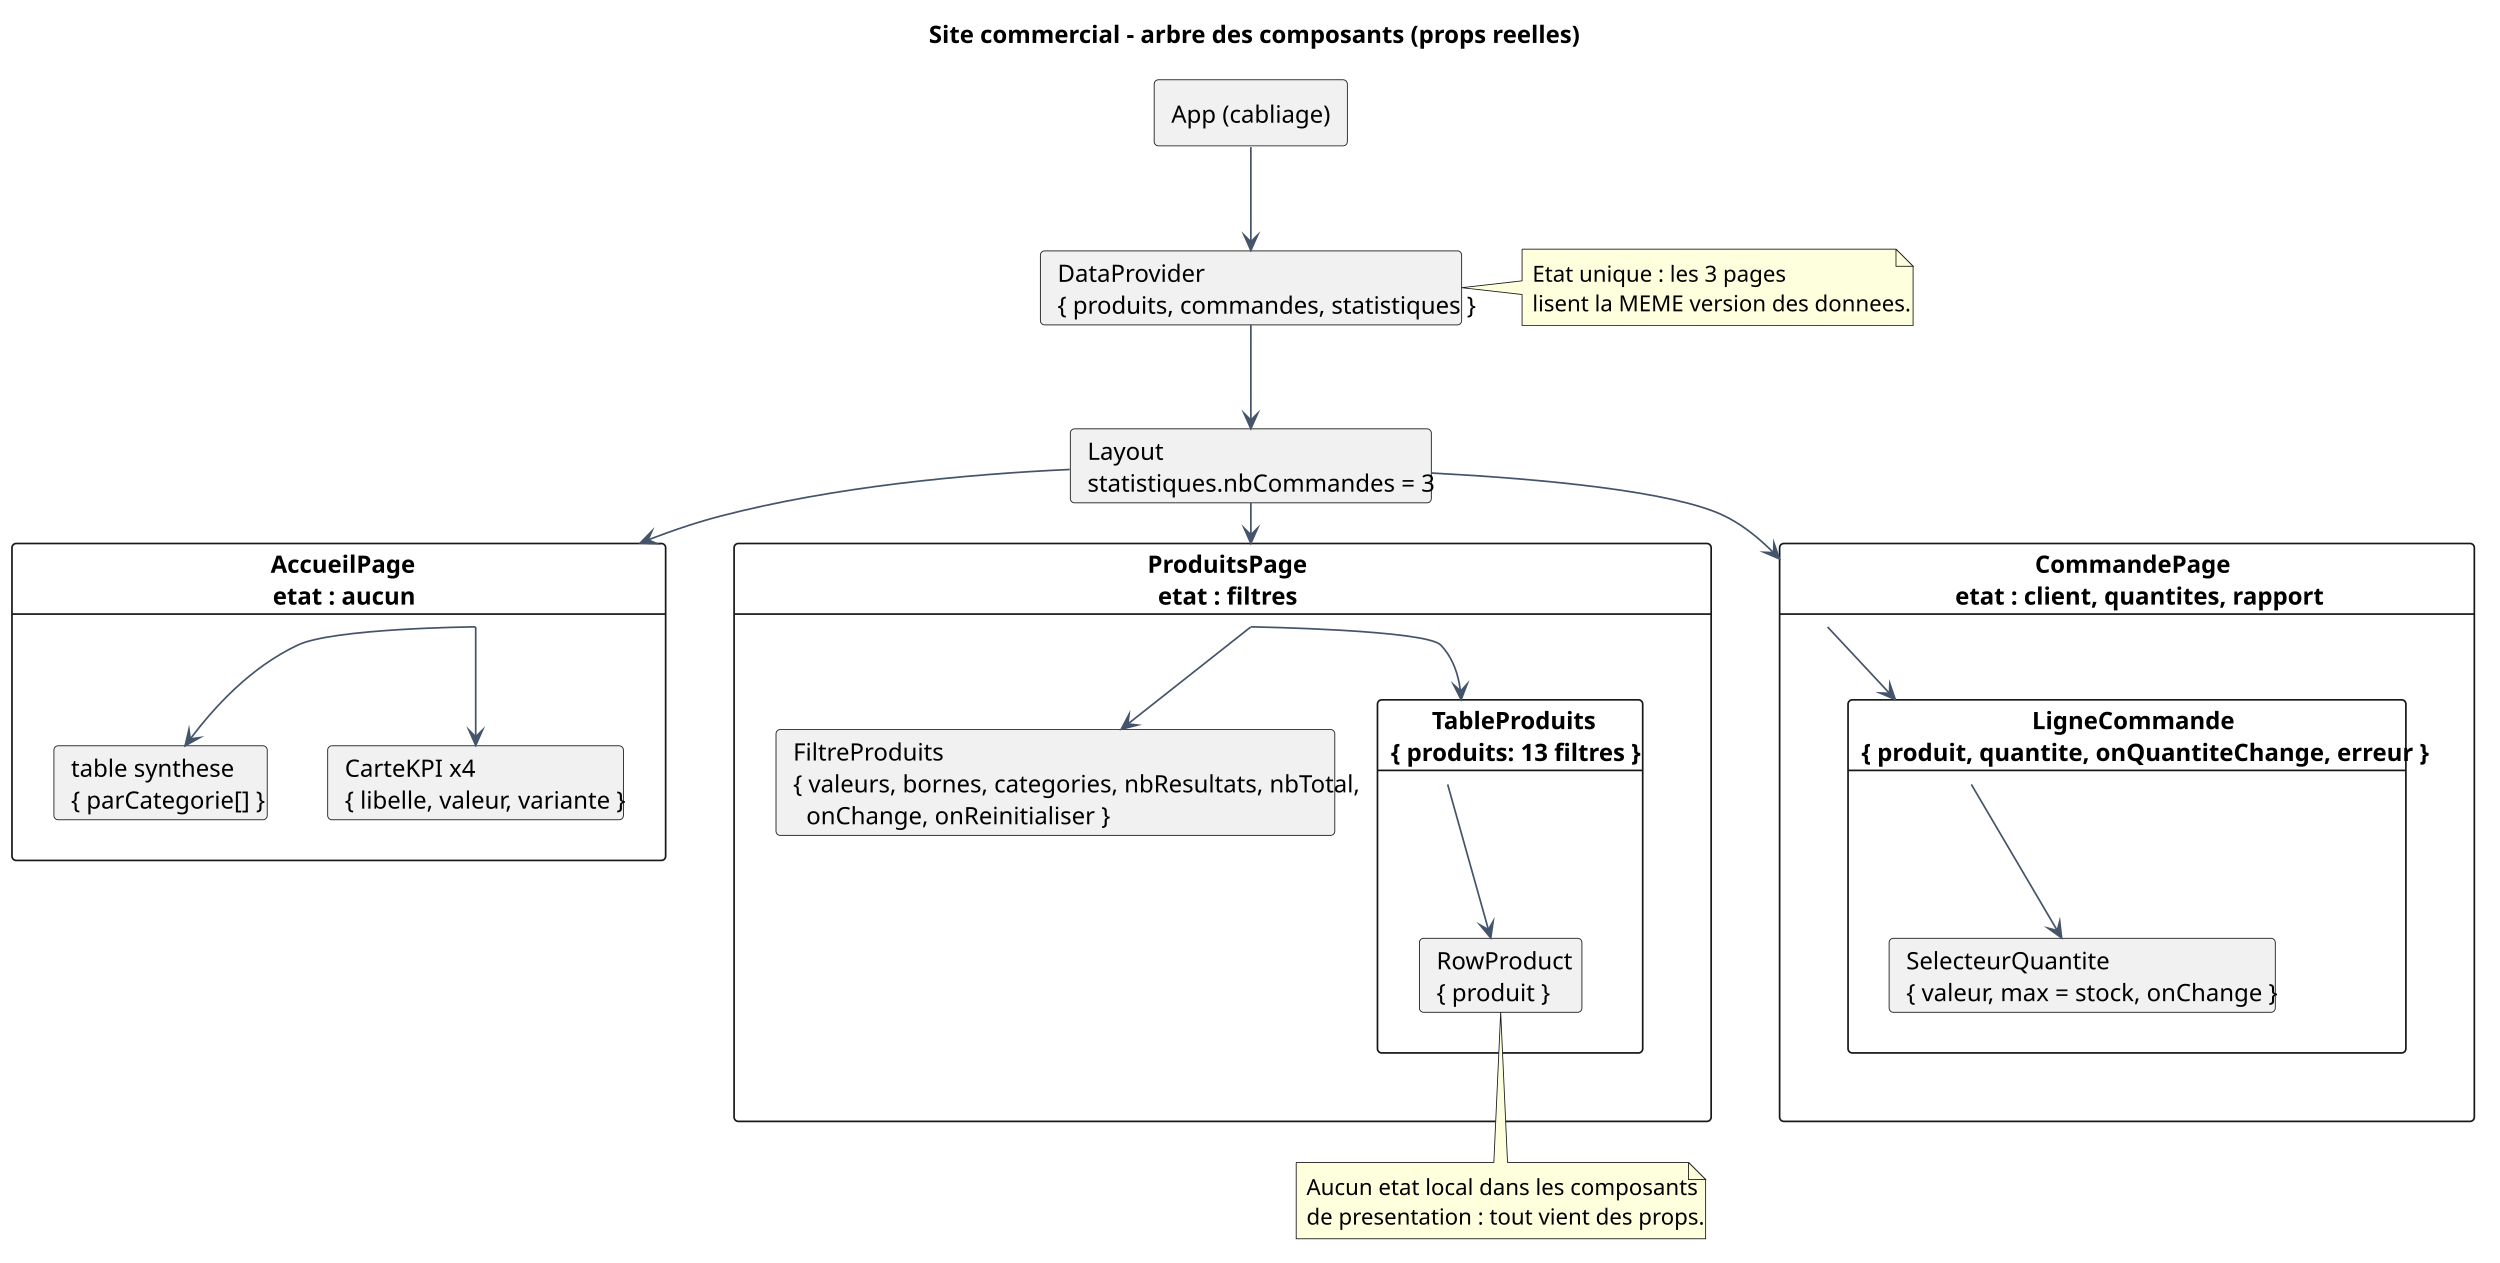
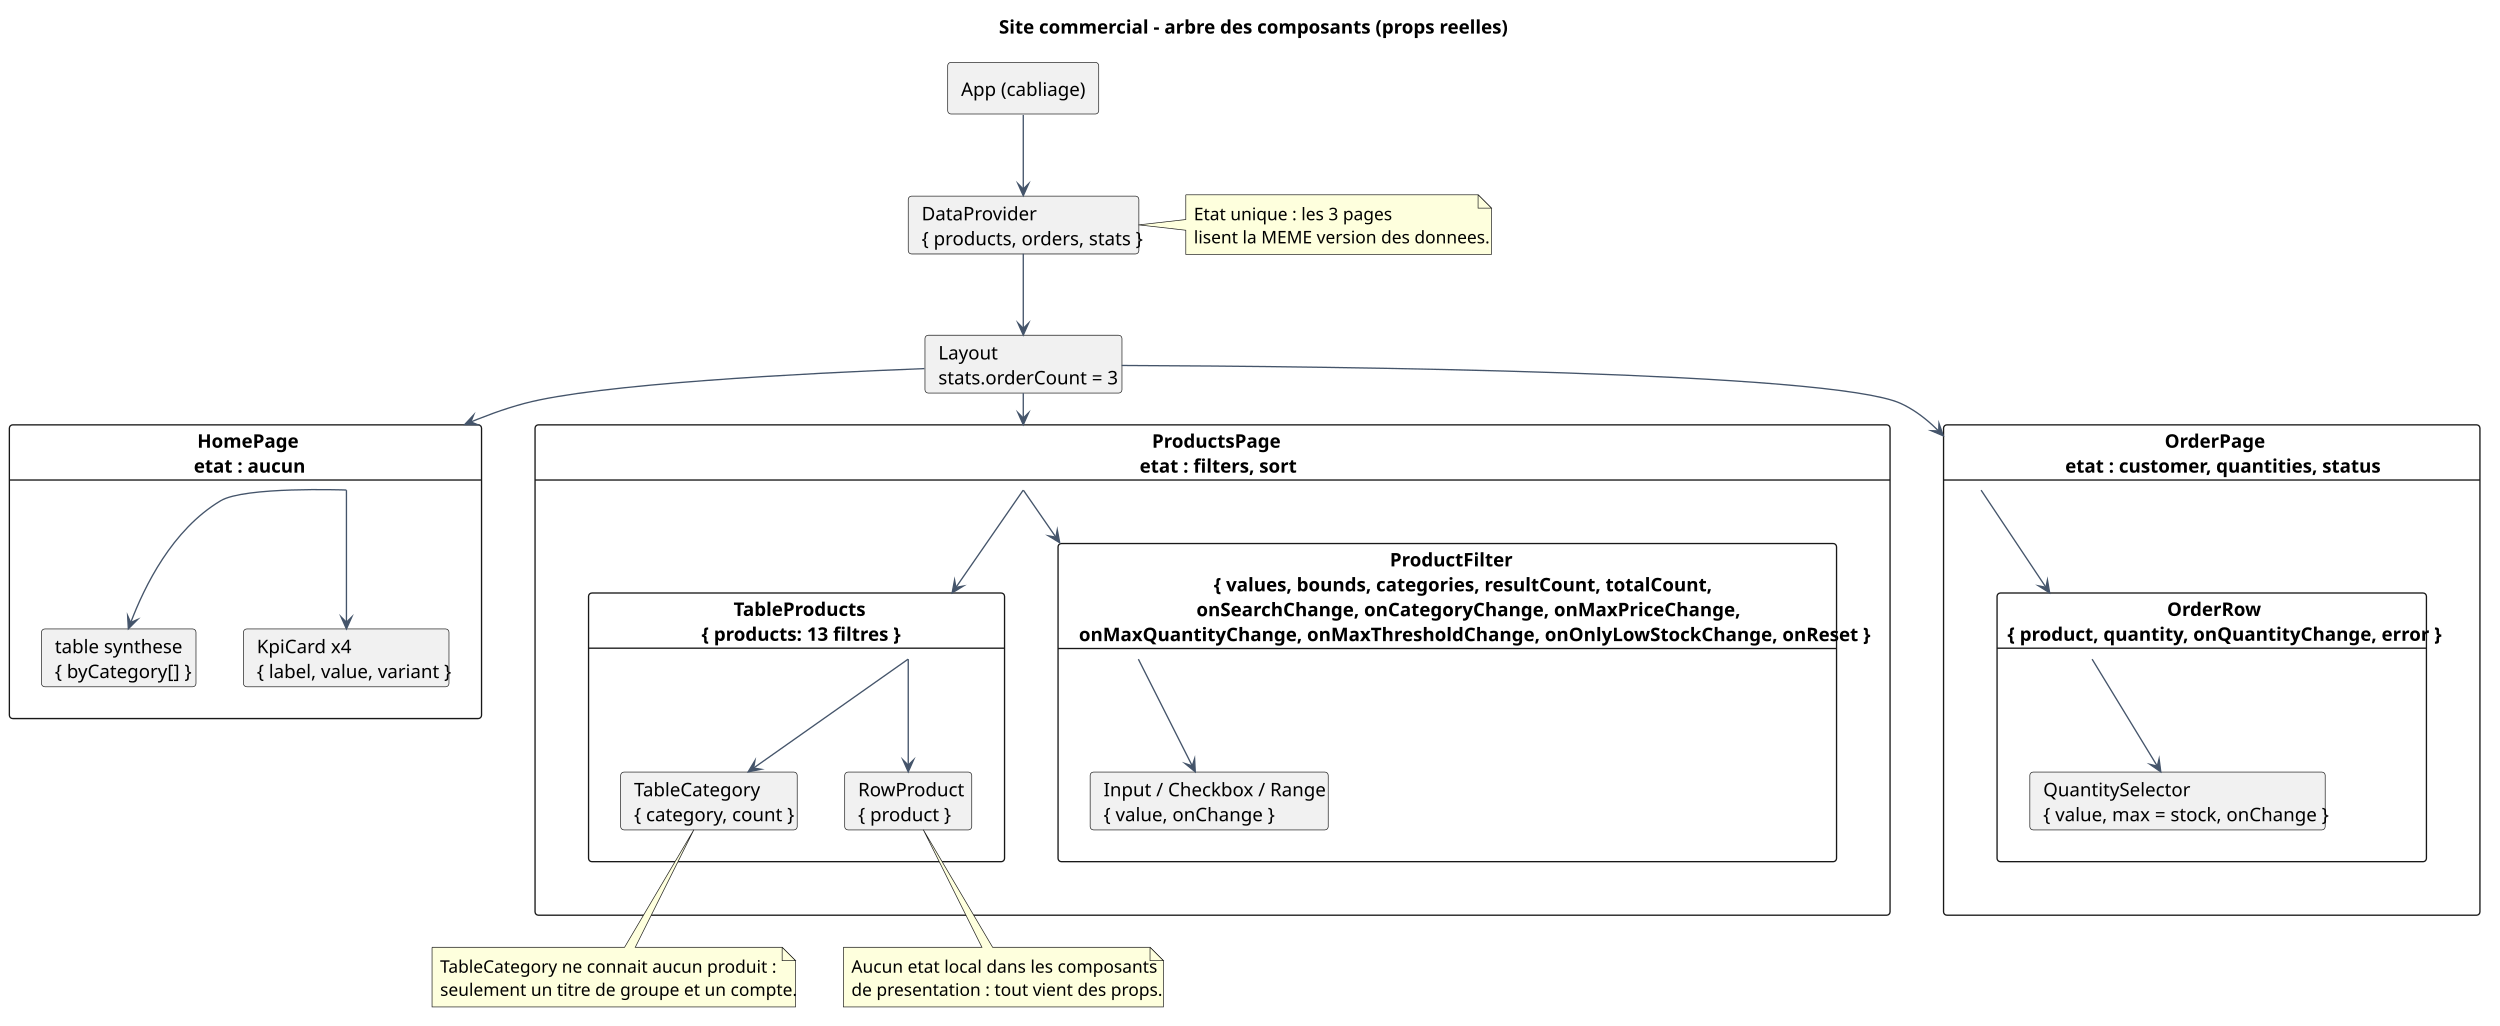
- <svg xmlns="http://www.w3.org/2000/svg" version="1.1" data-diagram-type="DESCRIPTION" style="width:1461px;height:738px;background:#FFFFFF;" width="1461px" height="738px" viewBox="0 0 1461 738" zoomAndPan="magnify" preserveAspectRatio="none" contentStyleType="text/css">
+ <svg xmlns="http://www.w3.org/2000/svg" version="1.1" data-diagram-type="DESCRIPTION" style="width:1869px;height:767px;background:#FFFFFF;" width="1869px" height="767px" viewBox="0 0 1869 767" zoomAndPan="magnify" preserveAspectRatio="none" contentStyleType="text/css">
  <defs />
  <g font-family="sans-serif" lengthAdjust="spacing">
    <g class="title" data-source-line="1">
-       <text x="542.802" y="25.107" fill="#000" font-size="14" textLength="368.396" font-weight="700" font-family="Segoe UI">Site commercial  -  arbre des composants (props reelles)</text>
+       <text x="746.802" y="25.107" fill="#000" font-size="14" textLength="368.396" font-weight="700" font-family="Segoe UI">Site commercial  -  arbre des composants (props reelles)</text>
    </g>
    <g class="cluster" data-qualified-name="Accueil" id="ent0004" data-source-line="16">
-       <rect x="7" y="317.621" width="382" height="185.22" fill="none" style="stroke:#181818;stroke-width:1;" rx="2.5" ry="2.5" />
-       <line x1="7" y1="358.863" x2="389" y2="358.863" style="stroke:#181818;stroke-width:1;" />
-       <text x="158.17" y="334.729" fill="#000" font-size="14" textLength="79.659" font-weight="700" font-family="Segoe UI">AccueilPage</text>
-       <text x="159.408" y="353.35" fill="#000" font-size="14" textLength="77.185" font-weight="700" font-family="Segoe UI">etat : aucun</text>
+       <rect x="7" y="317.621" width="353" height="219.58" fill="none" style="stroke:#181818;stroke-width:1;" rx="2.5" ry="2.5" />
+       <line x1="7" y1="358.863" x2="360" y2="358.863" style="stroke:#181818;stroke-width:1;" />
+       <text x="147.471" y="334.729" fill="#000" font-size="14" textLength="72.058" font-weight="700" font-family="Segoe UI">HomePage</text>
+       <text x="144.908" y="353.35" fill="#000" font-size="14" textLength="77.185" font-weight="700" font-family="Segoe UI">etat : aucun</text>
    </g>
    <g class="cluster" data-qualified-name="Produits" id="ent0007" data-source-line="21">
-       <rect x="429" y="317.621" width="571" height="337.72" fill="none" style="stroke:#181818;stroke-width:1;" rx="2.5" ry="2.5" />
-       <line x1="429" y1="358.863" x2="1000" y2="358.863" style="stroke:#181818;stroke-width:1;" />
-       <text x="670.586" y="334.729" fill="#000" font-size="14" textLength="87.828" font-weight="700" font-family="Segoe UI">ProduitsPage</text>
-       <text x="676.701" y="353.35" fill="#000" font-size="14" textLength="75.599" font-weight="700" font-family="Segoe UI">etat : filtres</text>
+       <rect x="400" y="317.621" width="1013" height="366.58" fill="none" style="stroke:#181818;stroke-width:1;" rx="2.5" ry="2.5" />
+       <line x1="400" y1="358.863" x2="1413" y2="358.863" style="stroke:#181818;stroke-width:1;" />
+       <text x="861.215" y="334.729" fill="#000" font-size="14" textLength="90.569" font-weight="700" font-family="Segoe UI">ProductsPage</text>
+       <text x="852.004" y="353.35" fill="#000" font-size="14" textLength="108.992" font-weight="700" font-family="Segoe UI">etat : filters, sort</text>
    </g>
-     <g class="cluster" data-qualified-name="Produits.T" id="ent0009" data-source-line="23">
-       <rect x="805" y="408.981" width="155" height="206.36" fill="none" style="stroke:#181818;stroke-width:1;" rx="2.5" ry="2.5" />
-       <line x1="805" y1="450.223" x2="960" y2="450.223" style="stroke:#181818;stroke-width:1;" />
-       <text x="836.788" y="426.089" fill="#000" font-size="14" textLength="91.424" font-weight="700" font-family="Segoe UI">TableProduits</text>
-       <text x="812.852" y="444.71" fill="#000" font-size="14" textLength="139.296" font-weight="700" font-family="Segoe UI">{ produits: 13 filtres }</text>
+     <g class="cluster" data-qualified-name="Produits.F" id="ent0008" data-source-line="22">
+       <rect x="791" y="406.341" width="582" height="237.86" fill="none" style="stroke:#181818;stroke-width:1;" rx="2.5" ry="2.5" />
+       <line x1="791" y1="484.825" x2="1373" y2="484.825" style="stroke:#181818;stroke-width:1;" />
+       <text x="1039.067" y="423.449" fill="#000" font-size="14" textLength="85.866" font-weight="700" font-family="Segoe UI">ProductFilter</text>
+       <text x="907.461" y="442.07" fill="#000" font-size="14" textLength="349.077" font-weight="700" font-family="Segoe UI">{ values, bounds, categories, resultCount, totalCount,</text>
+       <text x="894.449" y="460.691" fill="#000" font-size="14" textLength="382.826" font-weight="700" font-family="Segoe UI">onSearchChange, onCategoryChange, onMaxPriceChange,</text>
+       <text x="806.607" y="479.312" fill="#000" font-size="14" textLength="558.51" font-weight="700" font-family="Segoe UI">onMaxQuantityChange, onMaxThresholdChange, onOnlyLowStockChange, onReset }</text>
    </g>
-     <g class="cluster" data-qualified-name="Commande" id="ent0011" data-source-line="28">
-       <rect x="1040" y="317.621" width="406" height="337.72" fill="none" style="stroke:#181818;stroke-width:1;" rx="2.5" ry="2.5" />
-       <line x1="1040" y1="358.863" x2="1446" y2="358.863" style="stroke:#181818;stroke-width:1;" />
-       <text x="1189.218" y="334.729" fill="#000" font-size="14" textLength="107.563" font-weight="700" font-family="Segoe UI">CommandePage</text>
-       <text x="1142.601" y="353.35" fill="#000" font-size="14" textLength="200.799" font-weight="700" font-family="Segoe UI">etat : client, quantites, rapport</text>
+     <g class="cluster" data-qualified-name="Produits.T" id="ent0010" data-source-line="25">
+       <rect x="440" y="443.341" width="311" height="200.86" fill="none" style="stroke:#181818;stroke-width:1;" rx="2.5" ry="2.5" />
+       <line x1="440" y1="484.583" x2="751" y2="484.583" style="stroke:#181818;stroke-width:1;" />
+       <text x="548.417" y="460.449" fill="#000" font-size="14" textLength="94.165" font-weight="700" font-family="Segoe UI">TableProducts</text>
+       <text x="524.481" y="479.07" fill="#000" font-size="14" textLength="142.037" font-weight="700" font-family="Segoe UI">{ products: 13 filtres }</text>
    </g>
-     <g class="cluster" data-qualified-name="Commande.L" id="ent0012" data-source-line="29">
-       <rect x="1080" y="408.981" width="326" height="206.36" fill="none" style="stroke:#181818;stroke-width:1;" rx="2.5" ry="2.5" />
-       <line x1="1080" y1="450.223" x2="1406" y2="450.223" style="stroke:#181818;stroke-width:1;" />
-       <text x="1187.482" y="426.089" fill="#000" font-size="14" textLength="111.036" font-weight="700" font-family="Segoe UI">LigneCommande</text>
-       <text x="1087.848" y="444.71" fill="#000" font-size="14" textLength="310.304" font-weight="700" font-family="Segoe UI">{ produit, quantite, onQuantiteChange, erreur }</text>
+     <g class="cluster" data-qualified-name="Commande" id="ent0013" data-source-line="31">
+       <rect x="1453" y="317.621" width="401" height="366.58" fill="none" style="stroke:#181818;stroke-width:1;" rx="2.5" ry="2.5" />
+       <line x1="1453" y1="358.863" x2="1854" y2="358.863" style="stroke:#181818;stroke-width:1;" />
+       <text x="1618.312" y="334.729" fill="#000" font-size="14" textLength="70.376" font-weight="700" font-family="Segoe UI">OrderPage</text>
+       <text x="1543.947" y="353.35" fill="#000" font-size="14" textLength="219.105" font-weight="700" font-family="Segoe UI">etat : customer, quantities, status</text>
+     </g>
+     <g class="cluster" data-qualified-name="Commande.L" id="ent0014" data-source-line="32">
+       <rect x="1493" y="443.341" width="321" height="200.86" fill="none" style="stroke:#181818;stroke-width:1;" rx="2.5" ry="2.5" />
+       <line x1="1493" y1="484.583" x2="1814" y2="484.583" style="stroke:#181818;stroke-width:1;" />
+       <text x="1620.069" y="460.449" fill="#000" font-size="14" textLength="66.862" font-weight="700" font-family="Segoe UI">OrderRow</text>
+       <text x="1500.761" y="479.07" fill="#000" font-size="14" textLength="305.478" font-weight="700" font-family="Segoe UI">{ product, quantity, onQuantityChange, error }</text>
    </g>
    <g class="entity" data-qualified-name="App" id="ent0001" data-source-line="7">
-       <rect x="674.5" y="46.621" width="112.9" height="38.621" fill="#F1F1F1" style="stroke:#181818;stroke-width:0.5;" rx="2.5" ry="2.5" />
-       <text x="684.5" y="71.729" fill="#000" font-size="14" textLength="92.9" font-family="Segoe UI">App  (cabliage)</text>
+       <rect x="708.5" y="46.621" width="112.9" height="38.621" fill="#F1F1F1" style="stroke:#181818;stroke-width:0.5;" rx="2.5" ry="2.5" />
+       <text x="718.5" y="71.729" fill="#000" font-size="14" textLength="92.9" font-family="Segoe UI">App  (cabliage)</text>
    </g>
    <g class="entity" data-qualified-name="Store" id="ent0002" data-source-line="10">
-       <rect x="608" y="146.621" width="246.188" height="43.242" fill="#F1F1F1" style="stroke:#181818;stroke-width:0.5;" rx="2.5" ry="2.5" />
-       <text x="618" y="164.729" fill="#000" font-size="14" textLength="80.247" font-family="Segoe UI">DataProvider</text>
-       <text x="618" y="183.35" fill="#000" font-size="14" textLength="226.188" font-family="Segoe UI">{ produits, commandes, statistiques }</text>
+       <rect x="679" y="146.621" width="172.414" height="43.242" fill="#F1F1F1" style="stroke:#181818;stroke-width:0.5;" rx="2.5" ry="2.5" />
+       <text x="689" y="164.729" fill="#000" font-size="14" textLength="80.247" font-family="Segoe UI">DataProvider</text>
+       <text x="689" y="183.35" fill="#000" font-size="14" textLength="152.414" font-family="Segoe UI">{ products, orders, stats }</text>
    </g>
    <g class="entity" data-qualified-name="Layout" id="ent0003" data-source-line="13">
-       <rect x="625.5" y="250.621" width="210.969" height="43.242" fill="#F1F1F1" style="stroke:#181818;stroke-width:0.5;" rx="2.5" ry="2.5" />
-       <text x="635.5" y="268.729" fill="#000" font-size="14" textLength="41.357" font-family="Segoe UI">Layout</text>
-       <text x="635.5" y="287.35" fill="#000" font-size="14" textLength="190.969" font-family="Segoe UI">statistiques.nbCommandes = 3</text>
+       <rect x="691.5" y="250.621" width="147.285" height="43.242" fill="#F1F1F1" style="stroke:#181818;stroke-width:0.5;" rx="2.5" ry="2.5" />
+       <text x="701.5" y="268.729" fill="#000" font-size="14" textLength="41.357" font-family="Segoe UI">Layout</text>
+       <text x="701.5" y="287.35" fill="#000" font-size="14" textLength="127.285" font-family="Segoe UI">stats.orderCount = 3</text>
    </g>
    <g class="entity" data-qualified-name="Accueil.K1" id="ent0005" data-source-line="17">
-       <rect x="191.5" y="435.841" width="172.824" height="43.242" fill="#F1F1F1" style="stroke:#181818;stroke-width:0.5;" rx="2.5" ry="2.5" />
-       <text x="201.5" y="453.949" fill="#000" font-size="14" textLength="70.219" font-family="Segoe UI">CarteKPI x4</text>
-       <text x="201.5" y="472.57" fill="#000" font-size="14" textLength="152.824" font-family="Segoe UI">{ libelle, valeur, variante }</text>
+       <rect x="182" y="470.201" width="153.656" height="43.242" fill="#F1F1F1" style="stroke:#181818;stroke-width:0.5;" rx="2.5" ry="2.5" />
+       <text x="192" y="488.309" fill="#000" font-size="14" textLength="66.452" font-family="Segoe UI">KpiCard x4</text>
+       <text x="192" y="506.93" fill="#000" font-size="14" textLength="133.656" font-family="Segoe UI">{ label, value, variant }</text>
    </g>
    <g class="entity" data-qualified-name="Accueil.K2" id="ent0006" data-source-line="18">
-       <rect x="31.5" y="435.841" width="124.672" height="43.242" fill="#F1F1F1" style="stroke:#181818;stroke-width:0.5;" rx="2.5" ry="2.5" />
-       <text x="41.5" y="453.949" fill="#000" font-size="14" textLength="88.532" font-family="Segoe UI">table synthese</text>
-       <text x="41.5" y="472.57" fill="#000" font-size="14" textLength="104.672" font-family="Segoe UI">{ parCategorie[] }</text>
+       <rect x="31" y="470.201" width="115.519" height="43.242" fill="#F1F1F1" style="stroke:#181818;stroke-width:0.5;" rx="2.5" ry="2.5" />
+       <text x="41" y="488.309" fill="#000" font-size="14" textLength="88.532" font-family="Segoe UI">table synthese</text>
+       <text x="41" y="506.93" fill="#000" font-size="14" textLength="95.519" font-family="Segoe UI">{ byCategory[] }</text>
    </g>
-     <g class="entity" data-qualified-name="Produits.F" id="ent0008" data-source-line="22">
-       <rect x="453.5" y="426.341" width="326.558" height="61.863" fill="#F1F1F1" style="stroke:#181818;stroke-width:0.5;" rx="2.5" ry="2.5" />
-       <text x="463.5" y="444.449" fill="#000" font-size="14" textLength="81.703" font-family="Segoe UI">FiltreProduits</text>
-       <text x="463.5" y="463.07" fill="#000" font-size="14" textLength="306.558" font-family="Segoe UI">{ valeurs, bornes, categories, nbResultats, nbTotal,</text>
-       <text x="471.17" y="481.691" fill="#000" font-size="14" textLength="164.951" font-family="Segoe UI">onChange, onReinitialiser }</text>
+     <g class="entity" data-qualified-name="Produits.F.Atomes" id="ent0009" data-source-line="23">
+       <rect x="815" y="577.201" width="177.979" height="43.242" fill="#F1F1F1" style="stroke:#181818;stroke-width:0.5;" rx="2.5" ry="2.5" />
+       <text x="825" y="595.309" fill="#000" font-size="14" textLength="157.979" font-family="Segoe UI">Input / Checkbox / Range</text>
+       <text x="825" y="613.93" fill="#000" font-size="14" textLength="118.781" font-family="Segoe UI">{ value, onChange }</text>
    </g>
-     <g class="entity" data-qualified-name="Produits.T.R" id="ent0010" data-source-line="24">
-       <rect x="829.5" y="548.341" width="94.983" height="43.242" fill="#F1F1F1" style="stroke:#181818;stroke-width:0.5;" rx="2.5" ry="2.5" />
-       <text x="839.5" y="566.449" fill="#000" font-size="14" textLength="74.983" font-family="Segoe UI">RowProduct</text>
-       <text x="839.5" y="585.07" fill="#000" font-size="14" textLength="61.722" font-family="Segoe UI">{ produit }</text>
+     <g class="entity" data-qualified-name="Produits.T.C" id="ent0011" data-source-line="26">
+       <rect x="464" y="577.201" width="131.993" height="43.242" fill="#F1F1F1" style="stroke:#181818;stroke-width:0.5;" rx="2.5" ry="2.5" />
+       <text x="474" y="595.309" fill="#000" font-size="14" textLength="89.346" font-family="Segoe UI">TableCategory</text>
+       <text x="474" y="613.93" fill="#000" font-size="14" textLength="111.993" font-family="Segoe UI">{ category, count }</text>
    </g>
-     <g class="entity" data-qualified-name="Commande.L.S" id="ent0013" data-source-line="30">
-       <rect x="1104" y="548.341" width="225.687" height="43.242" fill="#F1F1F1" style="stroke:#181818;stroke-width:0.5;" rx="2.5" ry="2.5" />
-       <text x="1114" y="566.449" fill="#000" font-size="14" textLength="110.517" font-family="Segoe UI">SelecteurQuantite</text>
-       <text x="1114" y="585.07" fill="#000" font-size="14" textLength="205.687" font-family="Segoe UI">{ valeur, max = stock, onChange }</text>
+     <g class="entity" data-qualified-name="Produits.T.R" id="ent0012" data-source-line="27">
+       <rect x="631.5" y="577.201" width="94.983" height="43.242" fill="#F1F1F1" style="stroke:#181818;stroke-width:0.5;" rx="2.5" ry="2.5" />
+       <text x="641.5" y="595.309" fill="#000" font-size="14" textLength="74.983" font-family="Segoe UI">RowProduct</text>
+       <text x="641.5" y="613.93" fill="#000" font-size="14" textLength="64.798" font-family="Segoe UI">{ product }</text>
    </g>
-     <g class="entity" data-qualified-name="GMN26" id="ent0027" data-source-line="48">
-       <path d="M889.5,145.621 L889.5,164.121 L854.17,168.121 L889.5,172.121 L889.5,190.203 A0,0 0 0 0 889.5,190.203 L1118.011,190.203 A0,0 0 0 0 1118.011,190.203 L1118.011,155.621 L1108.011,145.621 L889.5,145.621 A0,0 0 0 0 889.5,145.621" style="stroke:#181818;stroke-width:0.5;" fill="#FEFFDD" />
-       <path d="M1108.011,145.621 L1108.011,155.621 L1118.011,155.621 L1108.011,145.621" style="stroke:#181818;stroke-width:0.5;" fill="#FEFFDD" />
-       <text x="895.5" y="164.649" fill="#000" font-size="13" textLength="138.995" font-family="Segoe UI">Etat unique : les 3 pages</text>
-       <text x="895.5" y="181.94" fill="#000" font-size="13" textLength="207.511" font-family="Segoe UI">lisent la MEME version des donnees.</text>
+     <g class="entity" data-qualified-name="Commande.L.S" id="ent0015" data-source-line="33">
+       <rect x="1517.5" y="577.201" width="220.819" height="43.242" fill="#F1F1F1" style="stroke:#181818;stroke-width:0.5;" rx="2.5" ry="2.5" />
+       <text x="1527.5" y="595.309" fill="#000" font-size="14" textLength="102.929" font-family="Segoe UI">QuantitySelector</text>
+       <text x="1527.5" y="613.93" fill="#000" font-size="14" textLength="200.819" font-family="Segoe UI">{ value, max = stock, onChange }</text>
    </g>
-     <g class="entity" data-qualified-name="GMN29" id="ent0030" data-source-line="53">
-       <path d="M757.5,679.341 L757.5,723.923 A0,0 0 0 0 757.5,723.923 L996.764,723.923 A0,0 0 0 0 996.764,723.923 L996.764,689.341 L986.764,679.341 L881,679.341 L877,591.441 L873,679.341 L757.5,679.341 A0,0 0 0 0 757.5,679.341" style="stroke:#181818;stroke-width:0.5;" fill="#FEFFDD" />
-       <path d="M986.764,679.341 L986.764,689.341 L996.764,689.341 L986.764,679.341" style="stroke:#181818;stroke-width:0.5;" fill="#FEFFDD" />
-       <text x="763.5" y="698.369" fill="#000" font-size="13" textLength="215.116" font-family="Segoe UI">Aucun etat local dans les composants</text>
-       <text x="763.5" y="715.66" fill="#000" font-size="13" textLength="218.264" font-family="Segoe UI">de presentation : tout vient des props.</text>
+     <g class="entity" data-qualified-name="GMN30" id="ent0031" data-source-line="53">
+       <path d="M886.5,145.621 L886.5,164.121 L851.2,168.121 L886.5,172.121 L886.5,190.203 A0,0 0 0 0 886.5,190.203 L1115.011,190.203 A0,0 0 0 0 1115.011,190.203 L1115.011,155.621 L1105.011,145.621 L886.5,145.621 A0,0 0 0 0 886.5,145.621" style="stroke:#181818;stroke-width:0.5;" fill="#FEFFDD" />
+       <path d="M1105.011,145.621 L1105.011,155.621 L1115.011,155.621 L1105.011,145.621" style="stroke:#181818;stroke-width:0.5;" fill="#FEFFDD" />
+       <text x="892.5" y="164.649" fill="#000" font-size="13" textLength="138.995" font-family="Segoe UI">Etat unique : les 3 pages</text>
+       <text x="892.5" y="181.94" fill="#000" font-size="13" textLength="207.511" font-family="Segoe UI">lisent la MEME version des donnees.</text>
    </g>
-     <g class="link" data-entity-1="ent0001" data-entity-2="ent0002" id="lnk14" data-source-line="34" data-link-type="dependency">
-       <path d="M731,85.931 C731,103.131 731,123.531 731,141.321" style="stroke:#44546A;stroke-width:1;" fill="none" id="App-to-Store" />
-       <polygon points="731,146.321,735,137.321,731,141.321,727,137.321,731,146.321" fill="#44546A" style="stroke:#44546A;stroke-width:1;stroke-linejoin:miter;stroke-miterlimit:10;" />
+     <g class="entity" data-qualified-name="GMN33" id="ent0034" data-source-line="58">
+       <path d="M630.5,708.201 L630.5,752.783 A0,0 0 0 0 630.5,752.783 L869.764,752.783 A0,0 0 0 0 869.764,752.783 L869.764,718.201 L859.764,708.201 L742.09,708.201 L690.25,620.301 L734.09,708.201 L630.5,708.201 A0,0 0 0 0 630.5,708.201" style="stroke:#181818;stroke-width:0.5;" fill="#FEFFDD" />
+       <path d="M859.764,708.201 L859.764,718.201 L869.764,718.201 L859.764,708.201" style="stroke:#181818;stroke-width:0.5;" fill="#FEFFDD" />
+       <text x="636.5" y="727.229" fill="#000" font-size="13" textLength="215.116" font-family="Segoe UI">Aucun etat local dans les composants</text>
+       <text x="636.5" y="744.52" fill="#000" font-size="13" textLength="218.264" font-family="Segoe UI">de presentation : tout vient des props.</text>
    </g>
-     <g class="link" data-entity-1="ent0002" data-entity-2="ent0003" id="lnk15" data-source-line="35" data-link-type="dependency">
-       <path d="M731,189.761 C731,207.461 731,227.821 731,245.511" style="stroke:#44546A;stroke-width:1;" fill="none" id="Store-to-Layout" />
-       <polygon points="731,250.511,735,241.511,731,245.511,727,241.511,731,250.511" fill="#44546A" style="stroke:#44546A;stroke-width:1;stroke-linejoin:miter;stroke-miterlimit:10;" />
+     <g class="entity" data-qualified-name="GMN36" id="ent0037" data-source-line="63">
+       <path d="M323,708.201 L323,752.783 A0,0 0 0 0 323,752.783 L594.739,752.783 A0,0 0 0 0 594.739,752.783 L594.739,718.201 L584.739,708.201 L474.91,708.201 L518.75,620.301 L466.91,708.201 L323,708.201 A0,0 0 0 0 323,708.201" style="stroke:#181818;stroke-width:0.5;" fill="#FEFFDD" />
+       <path d="M584.739,708.201 L584.739,718.201 L594.739,718.201 L584.739,708.201" style="stroke:#181818;stroke-width:0.5;" fill="#FEFFDD" />
+       <text x="329" y="727.229" fill="#000" font-size="13" textLength="237.282" font-family="Segoe UI">TableCategory ne connait aucun produit :</text>
+       <text x="329" y="744.52" fill="#000" font-size="13" textLength="250.739" font-family="Segoe UI">seulement un titre de groupe et un compte.</text>
    </g>
-     <g class="link" data-entity-1="ent0003" data-entity-2="ent0004" id="lnk16" data-source-line="36" data-link-type="dependency">
-       <path d="M625.15,274.361 C564.55,277.171 487.56,284.311 421,301.621 C412.721,303.774 404.315,306.356 395.937,309.229 C391.748,310.666 387.567,312.175 383.412,313.74 C381.335,314.522 379.264,315.319 377.203,316.127 C376.172,316.531 379.787,315.084 378.761,315.493" style="stroke:#44546A;stroke-width:1;" fill="none" id="Layout-to-Accueil" />
-       <polygon points="374.118,317.348,383.959,317.725,378.761,315.493,380.993,310.295,374.118,317.348" fill="#44546A" style="stroke:#44546A;stroke-width:1;stroke-linejoin:miter;stroke-miterlimit:10;" />
+     <g class="link" data-entity-1="ent0001" data-entity-2="ent0002" id="lnk16" data-source-line="37" data-link-type="dependency">
+       <path d="M765,85.931 C765,103.131 765,123.531 765,141.321" style="stroke:#44546A;stroke-width:1;" fill="none" id="App-to-Store" />
+       <polygon points="765,146.321,769,137.321,765,141.321,761,137.321,765,146.321" fill="#44546A" style="stroke:#44546A;stroke-width:1;stroke-linejoin:miter;stroke-miterlimit:10;" />
    </g>
-     <g class="link" data-entity-1="ent0003" data-entity-2="ent0007" id="lnk17" data-source-line="37" data-link-type="dependency">
-       <path d="M731,293.961 C731,300.526 731,308.077 731,315.75 C731,316.23 731,316.71 731,317.191 C731,317.311 731,312.431 731,312.551" style="stroke:#44546A;stroke-width:1;" fill="none" id="Layout-to-Produits" />
-       <polygon points="731,317.551,735,308.551,731,312.551,727,308.551,731,317.551" fill="#44546A" style="stroke:#44546A;stroke-width:1;stroke-linejoin:miter;stroke-miterlimit:10;" />
+     <g class="link" data-entity-1="ent0002" data-entity-2="ent0003" id="lnk17" data-source-line="38" data-link-type="dependency">
+       <path d="M765,189.761 C765,207.461 765,227.821 765,245.511" style="stroke:#44546A;stroke-width:1;" fill="none" id="Store-to-Layout" />
+       <polygon points="765,250.511,769,241.511,765,245.511,761,241.511,765,250.511" fill="#44546A" style="stroke:#44546A;stroke-width:1;stroke-linejoin:miter;stroke-miterlimit:10;" />
    </g>
-     <g class="link" data-entity-1="ent0003" data-entity-2="ent0011" id="lnk18" data-source-line="38" data-link-type="dependency">
-       <path d="M836.73,276.441 C901.89,279.941 978.45,287.071 1008,301.621 C1016.428,305.771 1024.293,311.627 1031.373,318.12 C1033.143,319.743 1034.864,321.406 1036.533,323.092 C1037.367,323.935 1038.189,324.784 1038.996,325.636 C1039.198,325.849 1039.399,326.063 1039.599,326.276 C1039.7,326.383 1036.389,322.834 1036.489,322.94" style="stroke:#44546A;stroke-width:1;" fill="none" id="Layout-to-Commande" />
-       <polygon points="1039.899,326.597,1036.685,317.287,1036.489,322.94,1030.835,322.744,1039.899,326.597" fill="#44546A" style="stroke:#44546A;stroke-width:1;stroke-linejoin:miter;stroke-miterlimit:10;" />
+     <g class="link" data-entity-1="ent0003" data-entity-2="ent0004" id="lnk18" data-source-line="39" data-link-type="dependency">
+       <path d="M691.11,275.561 C598.85,279.161 446.52,287.091 392,301.621 C384.215,303.696 376.332,306.22 368.493,309.05 C364.574,310.465 360.666,311.957 356.786,313.508 C354.847,314.283 352.914,315.074 350.991,315.876 C350.029,316.278 349.07,316.682 348.113,317.09 C347.874,317.191 352.232,315.326 351.993,315.429" style="stroke:#44546A;stroke-width:1;" fill="none" id="Layout-to-Accueil" />
+       <polygon points="347.396,317.396,357.244,317.533,351.993,315.429,354.097,310.178,347.396,317.396" fill="#44546A" style="stroke:#44546A;stroke-width:1;stroke-linejoin:miter;stroke-miterlimit:10;" />
    </g>
-     <g class="link" data-entity-1="ent0004" data-entity-2="ent0005" id="lnk19" data-source-line="39" data-link-type="dependency">
-       <path d="M278,366.411 C278,368.271 278,404.611 278,430.591" style="stroke:#44546A;stroke-width:1;" fill="none" id="Accueil-to-K1" />
-       <polygon points="278,435.591,282,426.591,278,430.591,274,426.591,278,435.591" fill="#44546A" style="stroke:#44546A;stroke-width:1;stroke-linejoin:miter;stroke-miterlimit:10;" />
+     <g class="link" data-entity-1="ent0003" data-entity-2="ent0007" id="lnk19" data-source-line="40" data-link-type="dependency">
+       <path d="M765,293.961 C765,300.526 765,308.077 765,315.75 C765,316.23 765,316.71 765,317.191 C765,317.311 765,312.431 765,312.551" style="stroke:#44546A;stroke-width:1;" fill="none" id="Layout-to-Produits" />
+       <polygon points="765,317.551,769,308.551,765,312.551,761,308.551,765,317.551" fill="#44546A" style="stroke:#44546A;stroke-width:1;stroke-linejoin:miter;stroke-miterlimit:10;" />
    </g>
-     <g class="link" data-entity-1="ent0004" data-entity-2="ent0006" id="lnk20" data-source-line="40" data-link-type="dependency">
-       <path d="M277.94,366.341 C275.42,366.361 194.67,367.201 174,376.981 C146.23,390.111 125.448,412.995 111.198,431.815" style="stroke:#44546A;stroke-width:1;" fill="none" id="Accueil-to-K2" />
-       <polygon points="108.18,435.801,116.802,431.04,111.198,431.815,110.424,426.211,108.18,435.801" fill="#44546A" style="stroke:#44546A;stroke-width:1;stroke-linejoin:miter;stroke-miterlimit:10;" />
+     <g class="link" data-entity-1="ent0003" data-entity-2="ent0013" id="lnk20" data-source-line="41" data-link-type="dependency">
+       <path d="M838.59,273.221 C998.85,273.881 1369.21,277.991 1421,301.621 C1429.545,305.519 1437.47,311.245 1444.574,317.685 C1446.35,319.295 1448.075,320.95 1449.745,322.632 C1450.581,323.473 1451.402,324.321 1452.21,325.173 C1452.411,325.386 1449.194,321.951 1449.394,322.164" style="stroke:#44546A;stroke-width:1;" fill="none" id="Layout-to-Commande" />
+       <polygon points="1452.813,325.814,1449.579,316.511,1449.394,322.164,1443.741,321.98,1452.813,325.814" fill="#44546A" style="stroke:#44546A;stroke-width:1;stroke-linejoin:miter;stroke-miterlimit:10;" />
    </g>
-     <g class="link" data-entity-1="ent0007" data-entity-2="ent0008" id="lnk21" data-source-line="41" data-link-type="dependency">
-       <path d="M730.92,366.411 C728.83,368.061 691.435,397.583 659.155,423.063" style="stroke:#44546A;stroke-width:1;" fill="none" id="Produits-to-F" />
-       <polygon points="655.23,426.161,664.773,423.725,659.155,423.063,659.816,417.445,655.23,426.161" fill="#44546A" style="stroke:#44546A;stroke-width:1;stroke-linejoin:miter;stroke-miterlimit:10;" />
+     <g class="link" data-entity-1="ent0004" data-entity-2="ent0005" id="lnk21" data-source-line="42" data-link-type="dependency">
+       <path d="M259,366.431 C259,369.211 259,430.621 259,465.191" style="stroke:#44546A;stroke-width:1;" fill="none" id="Accueil-to-K1" />
+       <polygon points="259,470.191,263,461.191,259,465.191,255,461.191,259,470.191" fill="#44546A" style="stroke:#44546A;stroke-width:1;stroke-linejoin:miter;stroke-miterlimit:10;" />
    </g>
-     <g class="link" data-entity-1="ent0007" data-entity-2="ent0009" id="lnk22" data-source-line="42" data-link-type="dependency">
-       <path d="M731.07,366.341 C734.18,366.391 833.57,368.161 842,376.981 C847.91,383.164 851.192,391.006 852.772,399.342 C853.167,401.426 853.456,403.541 853.653,405.668 C853.751,406.732 853.573,402.805 853.627,403.873" style="stroke:#44546A;stroke-width:1;" fill="none" id="Produits-to-T" />
-       <polygon points="853.881,408.866,857.419,399.675,853.627,403.873,849.429,400.081,853.881,408.866" fill="#44546A" style="stroke:#44546A;stroke-width:1;stroke-linejoin:miter;stroke-miterlimit:10;" />
+     <g class="link" data-entity-1="ent0004" data-entity-2="ent0006" id="lnk22" data-source-line="43" data-link-type="dependency">
+       <path d="M258.94,366.341 C256.64,366.261 182.72,363.761 165,374.341 C128.54,396.121 108.07,438.279 97.73,465.419" style="stroke:#44546A;stroke-width:1;" fill="none" id="Accueil-to-K2" />
+       <polygon points="95.95,470.091,102.892,463.105,97.73,465.419,95.416,460.257,95.95,470.091" fill="#44546A" style="stroke:#44546A;stroke-width:1;stroke-linejoin:miter;stroke-miterlimit:10;" />
    </g>
-     <g class="link" data-entity-1="ent0009" data-entity-2="ent0010" id="lnk23" data-source-line="43" data-link-type="dependency">
-       <path d="M846.02,458.421 C846.7,460.831 861.06,512.007 869.84,543.307" style="stroke:#44546A;stroke-width:1;" fill="none" id="T-to-R" />
-       <polygon points="871.19,548.121,872.611,538.375,869.84,543.307,864.908,540.536,871.19,548.121" fill="#44546A" style="stroke:#44546A;stroke-width:1;stroke-linejoin:miter;stroke-miterlimit:10;" />
+     <g class="link" data-entity-1="ent0007" data-entity-2="ent0008" id="lnk23" data-source-line="44" data-link-type="dependency">
+       <path d="M765.06,366.431 C765.703,367.359 771.234,375.355 779.209,386.886 C781.202,389.769 783.349,392.872 785.61,396.141 C786.74,397.776 787.899,399.452 789.082,401.162 C789.674,402.018 790.271,402.881 790.874,403.753 C791.175,404.189 791.478,404.627 791.782,405.066 C791.934,405.286 789.242,401.394 789.395,401.615" style="stroke:#44546A;stroke-width:1;" fill="none" id="Produits-to-F" />
+       <polygon points="792.239,405.727,790.41,396.05,789.395,401.615,783.83,400.6,792.239,405.727" fill="#44546A" style="stroke:#44546A;stroke-width:1;stroke-linejoin:miter;stroke-miterlimit:10;" />
    </g>
-     <g class="link" data-entity-1="ent0011" data-entity-2="ent0012" id="lnk24" data-source-line="44" data-link-type="dependency">
-       <path d="M1068.06,366.411 C1068.685,367.081 1074.086,372.868 1081.875,381.213 C1085.769,385.385 1090.261,390.197 1095.05,395.328 C1097.445,397.894 1099.914,400.539 1102.421,403.225 C1103.674,404.568 1104.937,405.92 1106.204,407.278 C1106.521,407.617 1106.838,407.957 1107.155,408.297 C1107.314,408.467 1104.061,404.982 1104.22,405.152" style="stroke:#44546A;stroke-width:1;" fill="none" id="Commande-to-L" />
-       <polygon points="1107.631,408.807,1104.414,399.499,1104.22,405.152,1098.566,404.957,1107.631,408.807" fill="#44546A" style="stroke:#44546A;stroke-width:1;stroke-linejoin:miter;stroke-miterlimit:10;" />
+     <g class="link" data-entity-1="ent0007" data-entity-2="ent0010" id="lnk24" data-source-line="45" data-link-type="dependency">
+       <path d="M764.94,366.431 C763.655,368.286 742.815,398.419 721.981,428.544 C719.377,432.309 716.773,436.075 714.207,439.785 C713.566,440.712 712.927,441.636 712.291,442.556 C712.131,442.786 714.817,438.903 714.658,439.133" style="stroke:#44546A;stroke-width:1;" fill="none" id="Produits-to-T" />
+       <polygon points="711.814,443.245,720.223,438.118,714.658,439.133,713.643,433.568,711.814,443.245" fill="#44546A" style="stroke:#44546A;stroke-width:1;stroke-linejoin:miter;stroke-miterlimit:10;" />
    </g>
-     <g class="link" data-entity-1="ent0012" data-entity-2="ent0013" id="lnk25" data-source-line="45" data-link-type="dependency">
-       <path d="M1152.05,458.421 C1153.46,460.831 1183.865,512.511 1202.275,543.811" style="stroke:#44546A;stroke-width:1;" fill="none" id="L-to-S" />
-       <polygon points="1204.81,548.121,1203.695,538.336,1202.275,543.811,1196.799,542.391,1204.81,548.121" fill="#44546A" style="stroke:#44546A;stroke-width:1;stroke-linejoin:miter;stroke-miterlimit:10;" />
+     <g class="link" data-entity-1="ent0008" data-entity-2="ent0009" id="lnk25" data-source-line="46" data-link-type="dependency">
+       <path d="M851.04,492.781 C852.18,495.041 876.217,542.647 891.317,572.567" style="stroke:#44546A;stroke-width:1;" fill="none" id="F-to-Atomes" />
+       <polygon points="893.57,577.031,893.086,567.194,891.317,572.567,885.944,570.799,893.57,577.031" fill="#44546A" style="stroke:#44546A;stroke-width:1;stroke-linejoin:miter;stroke-miterlimit:10;" />
+     </g>
+     <g class="link" data-entity-1="ent0010" data-entity-2="ent0011" id="lnk26" data-source-line="47" data-link-type="dependency">
+       <path d="M678.89,492.781 C675.68,495.041 605.867,544.231 563.417,574.151" style="stroke:#44546A;stroke-width:1;" fill="none" id="T-to-C" />
+       <polygon points="559.33,577.031,568.991,575.116,563.417,574.151,564.382,568.577,559.33,577.031" fill="#44546A" style="stroke:#44546A;stroke-width:1;stroke-linejoin:miter;stroke-miterlimit:10;" />
+     </g>
+     <g class="link" data-entity-1="ent0010" data-entity-2="ent0012" id="lnk27" data-source-line="48" data-link-type="dependency">
+       <path d="M679,492.781 C679,495.041 679,542.111 679,572.031" style="stroke:#44546A;stroke-width:1;" fill="none" id="T-to-R" />
+       <polygon points="679,577.031,683,568.031,679,572.031,675,568.031,679,577.031" fill="#44546A" style="stroke:#44546A;stroke-width:1;stroke-linejoin:miter;stroke-miterlimit:10;" />
+     </g>
+     <g class="link" data-entity-1="ent0013" data-entity-2="ent0014" id="lnk28" data-source-line="49" data-link-type="dependency">
+       <path d="M1481.06,366.431 C1482.295,368.286 1502.408,398.419 1522.515,428.544 C1525.028,432.309 1527.542,436.075 1530.018,439.785 C1530.637,440.712 1531.254,441.636 1531.868,442.556 C1532.021,442.786 1529.399,438.857 1529.552,439.087" style="stroke:#44546A;stroke-width:1;" fill="none" id="Commande-to-L" />
+       <polygon points="1532.328,443.245,1530.658,433.539,1529.552,439.087,1524.004,437.98,1532.328,443.245" fill="#44546A" style="stroke:#44546A;stroke-width:1;stroke-linejoin:miter;stroke-miterlimit:10;" />
+     </g>
+     <g class="link" data-entity-1="ent0014" data-entity-2="ent0015" id="lnk29" data-source-line="50" data-link-type="dependency">
+       <path d="M1564.05,492.781 C1565.42,495.041 1594.568,542.841 1612.798,572.761" style="stroke:#44546A;stroke-width:1;" fill="none" id="L-to-S" />
+       <polygon points="1615.4,577.031,1614.133,567.264,1612.798,572.761,1607.301,571.427,1615.4,577.031" fill="#44546A" style="stroke:#44546A;stroke-width:1;stroke-linejoin:miter;stroke-miterlimit:10;" />
    </g>
  </g>
</svg>
